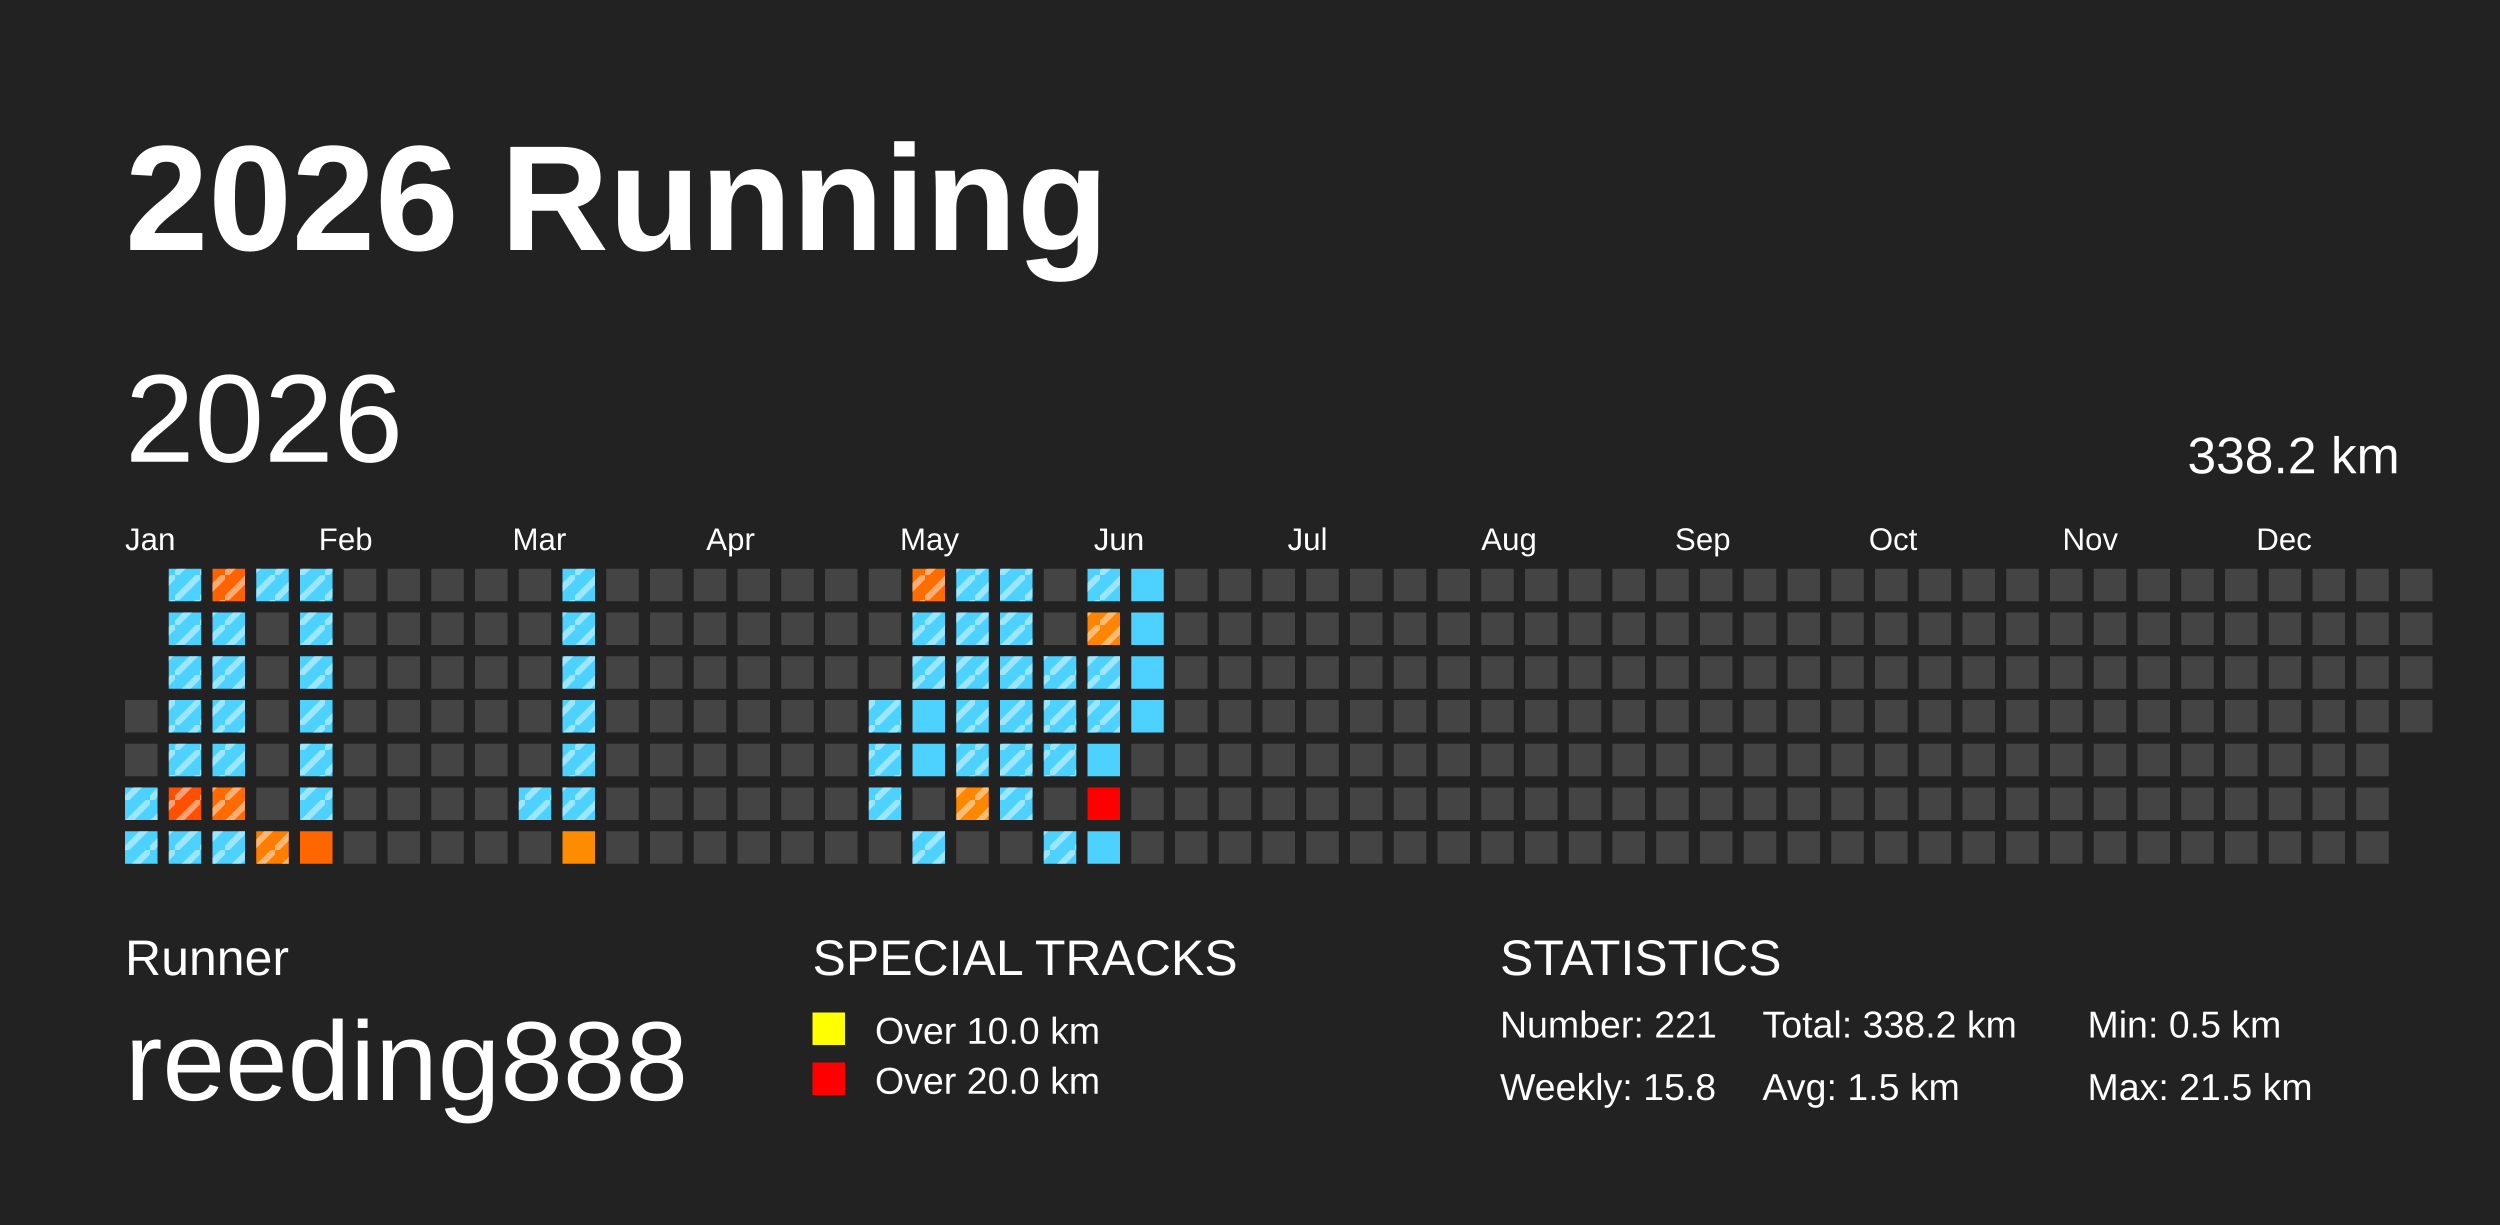
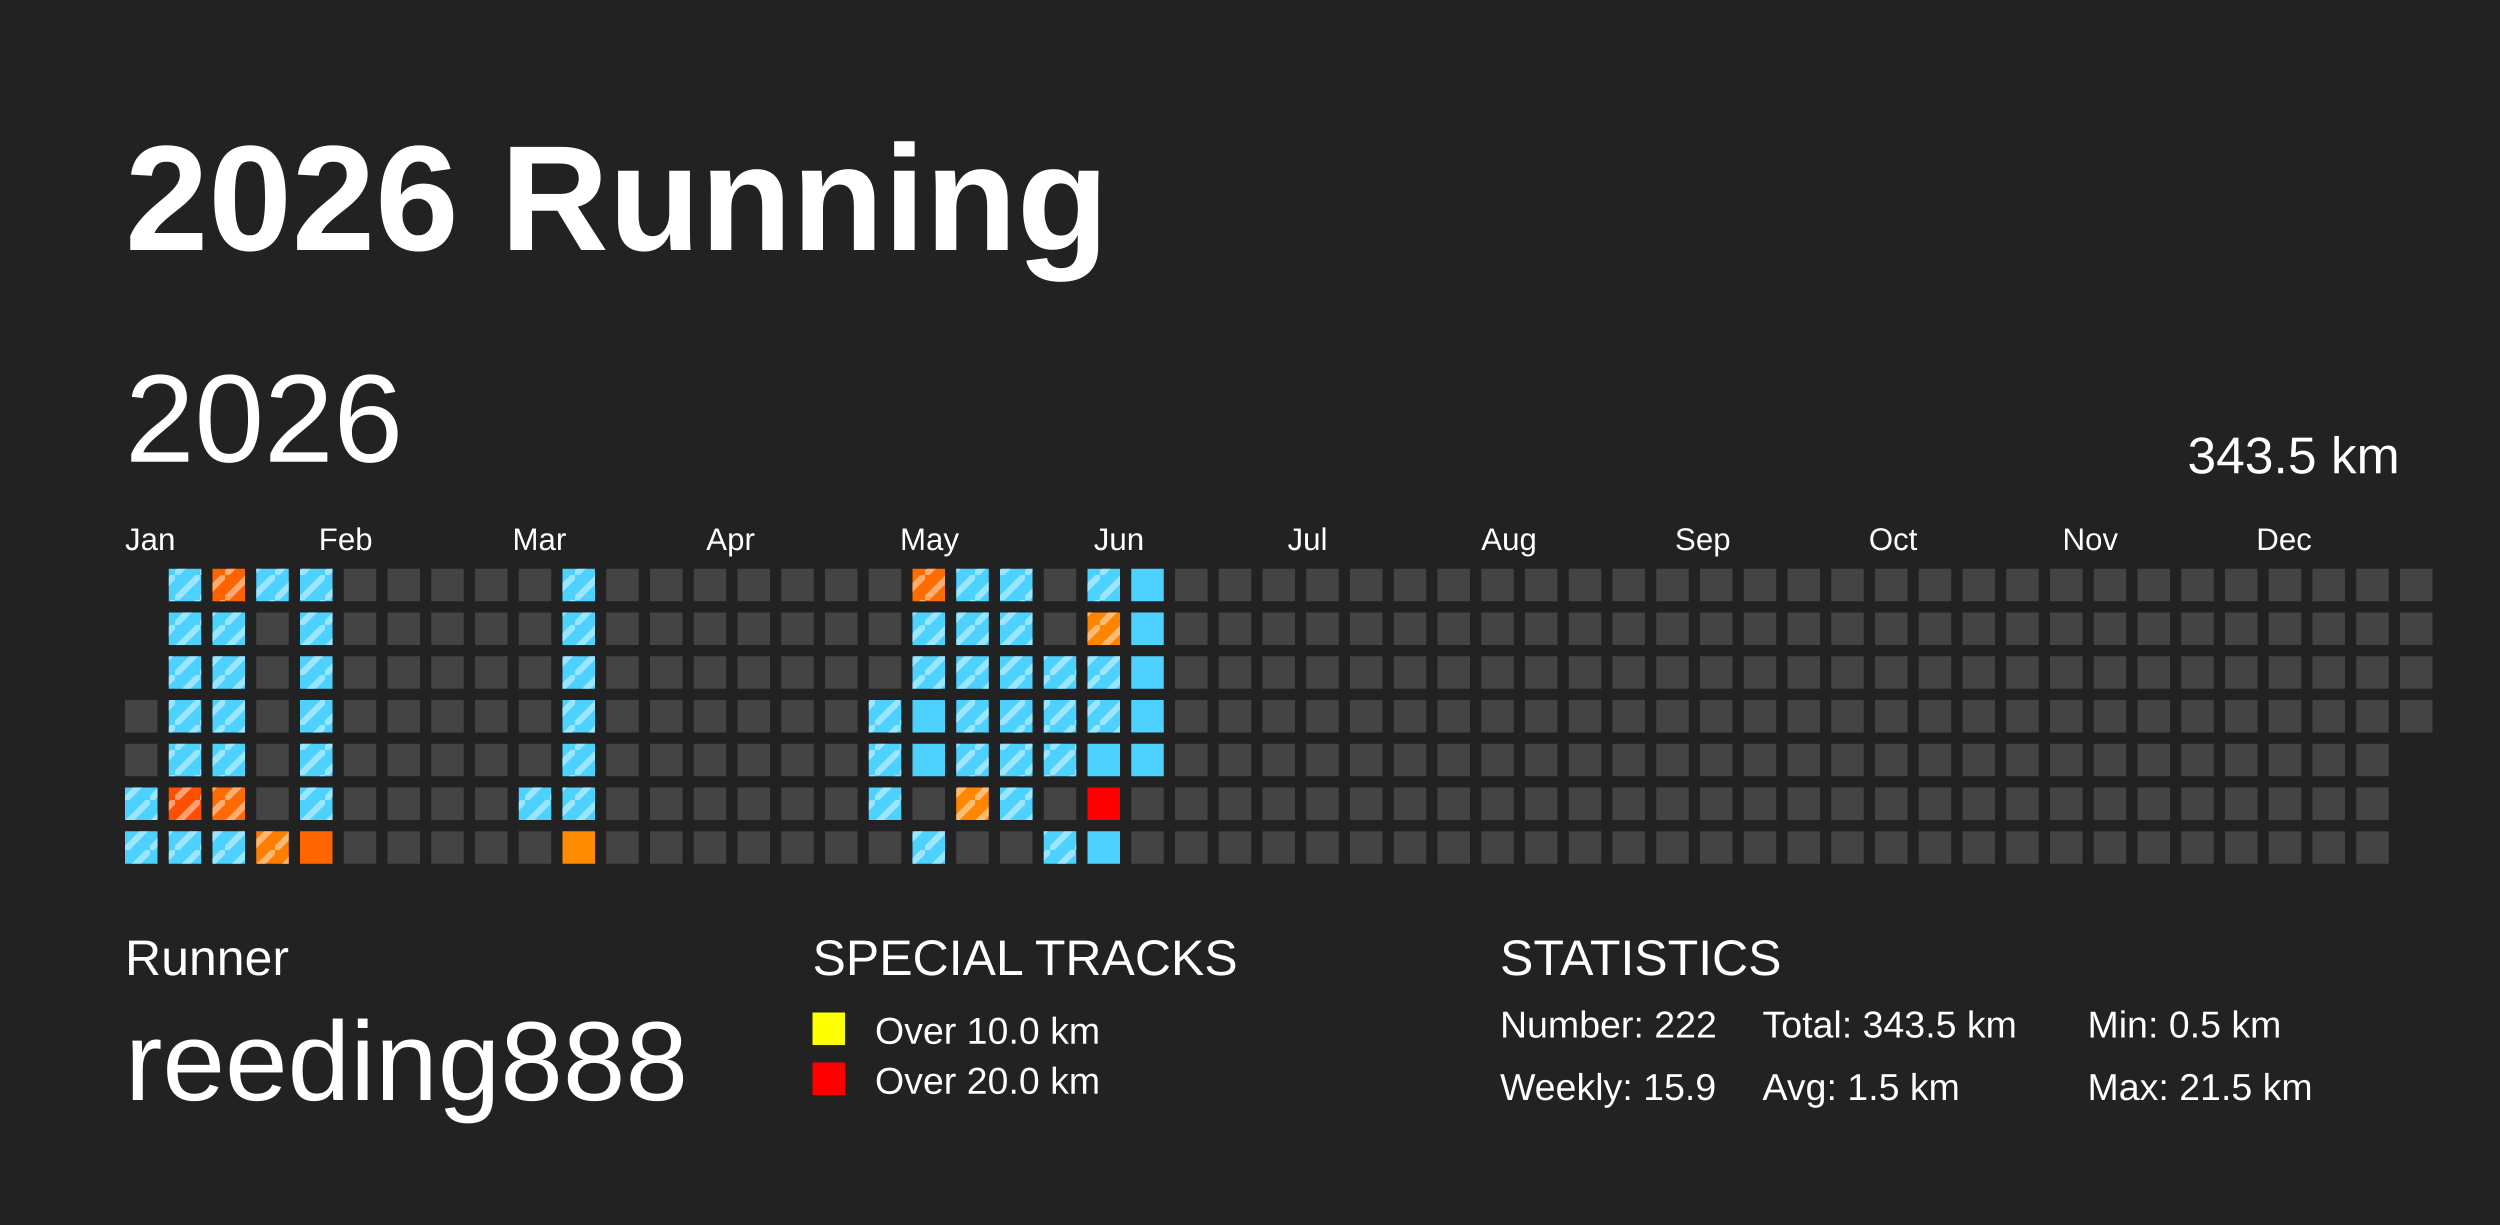
<svg xmlns="http://www.w3.org/2000/svg" baseProfile="full" height="98mm" version="1.1" viewBox="0,0,200,98" width="200mm">
  <defs>
    <pattern height="2" id="indoor-stripe" patternUnits="userSpaceOnUse" width="2">
      <line stroke="white" stroke-opacity="0.45" stroke-width="0.5" x1="0" x2="2" y1="2" y2="0" />
    </pattern>
  </defs>
  <rect fill="#222222" height="98" width="200" x="0" y="0" />
  <text fill="#FFFFFF" style="font-size:12px; font-family:Arial; font-weight:bold;" x="10" y="20">2026 Running</text>
  <text fill="#FFFFFF" style="font-size:4px; font-family:Arial" x="10" y="78">Runner</text>
  <text fill="#FFFFFF" style="font-size:9px; font-family:Arial" x="10" y="88">reeding888</text>
  <text fill="#FFFFFF" style="font-size:4px; font-family:Arial" x="65" y="78">SPECIAL TRACKS</text>
  <rect fill="yellow" height="2.6" width="2.6" x="65" y="81" />
  <text fill="#FFFFFF" style="font-size:3px; font-family:Arial" x="70" y="83.5">Over 10.0 km</text>
  <rect fill="red" height="2.6" width="2.6" x="65" y="85" />
  <text fill="#FFFFFF" style="font-size:3px; font-family:Arial" x="70" y="87.5">Over 20.0 km</text>
  <text fill="#FFFFFF" style="font-size:4px; font-family:Arial" x="120" y="78">STATISTICS</text>
-   <text fill="#FFFFFF" style="font-size:3px; font-family:Arial" x="120" y="83">Number: 221</text>
-   <text fill="#FFFFFF" style="font-size:3px; font-family:Arial" x="120" y="88">Weekly: 15.8</text>
-   <text fill="#FFFFFF" style="font-size:3px; font-family:Arial" x="141" y="83">Total: 338.2 km</text>
+   <text fill="#FFFFFF" style="font-size:3px; font-family:Arial" x="120" y="83">Number: 222</text>
+   <text fill="#FFFFFF" style="font-size:3px; font-family:Arial" x="120" y="88">Weekly: 15.9</text>
+   <text fill="#FFFFFF" style="font-size:3px; font-family:Arial" x="141" y="83">Total: 343.5 km</text>
  <text fill="#FFFFFF" style="font-size:3px; font-family:Arial" x="141" y="88">Avg: 1.5 km</text>
  <text fill="#FFFFFF" style="font-size:3px; font-family:Arial" x="167" y="83">Min: 0.5 km</text>
  <text fill="#FFFFFF" style="font-size:3px; font-family:Arial" x="167" y="88">Max: 21.5 km</text>
  <text dominant-baseline="hanging" fill="#FFFFFF" style="font-size:10.0px; font-family:Arial;" x="10" y="30">2026</text>
-   <text dominant-baseline="hanging" fill="#FFFFFF" style="font-size:4.125px; font-family:Arial;" x="175" y="35">338.2 km</text>
+   <text dominant-baseline="hanging" fill="#FFFFFF" style="font-size:4.125px; font-family:Arial;" x="175" y="35">343.5 km</text>
  <text fill="#FFFFFF" style="font-size:2.5px; font-family:Arial" x="10.0" y="44">Jan</text>
  <text fill="#FFFFFF" style="font-size:2.5px; font-family:Arial" x="25.5" y="44">Feb</text>
  <text fill="#FFFFFF" style="font-size:2.5px; font-family:Arial" x="41.0" y="44">Mar</text>
  <text fill="#FFFFFF" style="font-size:2.5px; font-family:Arial" x="56.5" y="44">Apr</text>
  <text fill="#FFFFFF" style="font-size:2.5px; font-family:Arial" x="72.0" y="44">May</text>
  <text fill="#FFFFFF" style="font-size:2.5px; font-family:Arial" x="87.5" y="44">Jun</text>
  <text fill="#FFFFFF" style="font-size:2.5px; font-family:Arial" x="103.0" y="44">Jul</text>
  <text fill="#FFFFFF" style="font-size:2.5px; font-family:Arial" x="118.5" y="44">Aug</text>
  <text fill="#FFFFFF" style="font-size:2.5px; font-family:Arial" x="134.0" y="44">Sep</text>
  <text fill="#FFFFFF" style="font-size:2.5px; font-family:Arial" x="149.5" y="44">Oct</text>
  <text fill="#FFFFFF" style="font-size:2.5px; font-family:Arial" x="165.0" y="44">Nov</text>
  <text fill="#FFFFFF" style="font-size:2.5px; font-family:Arial" x="180.5" y="44">Dec</text>
  <rect fill="#444444" height="2.6" width="2.6" x="10.0" y="56.0" />
  <rect fill="#444444" height="2.6" width="2.6" x="10.0" y="59.5" />
  <rect fill="#4dd2ff" height="2.6" width="2.6" x="10.0" y="63.0" />
  <rect fill="url(#indoor-stripe)" height="2.6" style="pointer-events: none;" width="2.6" x="10.0" y="63.0" />
  <rect fill="#4dd2ff" height="2.6" width="2.6" x="10.0" y="66.5" />
  <rect fill="url(#indoor-stripe)" height="2.6" style="pointer-events: none;" width="2.6" x="10.0" y="66.5" />
  <rect fill="#4dd2ff" height="2.6" width="2.6" x="13.5" y="45.5" />
  <rect fill="url(#indoor-stripe)" height="2.6" style="pointer-events: none;" width="2.6" x="13.5" y="45.5" />
  <rect fill="#4dd2ff" height="2.6" width="2.6" x="13.5" y="49.0" />
  <rect fill="url(#indoor-stripe)" height="2.6" style="pointer-events: none;" width="2.6" x="13.5" y="49.0" />
  <rect fill="#4dd2ff" height="2.6" width="2.6" x="13.5" y="52.5" />
  <rect fill="url(#indoor-stripe)" height="2.6" style="pointer-events: none;" width="2.6" x="13.5" y="52.5" />
  <rect fill="#4dd2ff" height="2.6" width="2.6" x="13.5" y="56.0" />
  <rect fill="url(#indoor-stripe)" height="2.6" style="pointer-events: none;" width="2.6" x="13.5" y="56.0" />
  <rect fill="#4dd2ff" height="2.6" width="2.6" x="13.5" y="59.5" />
  <rect fill="url(#indoor-stripe)" height="2.6" style="pointer-events: none;" width="2.6" x="13.5" y="59.5" />
  <rect fill="#ff5000" height="2.6" width="2.6" x="13.5" y="63.0" />
  <rect fill="url(#indoor-stripe)" height="2.6" style="pointer-events: none;" width="2.6" x="13.5" y="63.0" />
  <rect fill="#4dd2ff" height="2.6" width="2.6" x="13.5" y="66.5" />
  <rect fill="url(#indoor-stripe)" height="2.6" style="pointer-events: none;" width="2.6" x="13.5" y="66.5" />
  <rect fill="#ff6300" height="2.6" width="2.6" x="17.0" y="45.5" />
  <rect fill="url(#indoor-stripe)" height="2.6" style="pointer-events: none;" width="2.6" x="17.0" y="45.5" />
  <rect fill="#4dd2ff" height="2.6" width="2.6" x="17.0" y="49.0" />
  <rect fill="url(#indoor-stripe)" height="2.6" style="pointer-events: none;" width="2.6" x="17.0" y="49.0" />
  <rect fill="#4dd2ff" height="2.6" width="2.6" x="17.0" y="52.5" />
  <rect fill="url(#indoor-stripe)" height="2.6" style="pointer-events: none;" width="2.6" x="17.0" y="52.5" />
  <rect fill="#4dd2ff" height="2.6" width="2.6" x="17.0" y="56.0" />
  <rect fill="url(#indoor-stripe)" height="2.6" style="pointer-events: none;" width="2.6" x="17.0" y="56.0" />
  <rect fill="#4dd2ff" height="2.6" width="2.6" x="17.0" y="59.5" />
  <rect fill="url(#indoor-stripe)" height="2.6" style="pointer-events: none;" width="2.6" x="17.0" y="59.5" />
  <rect fill="#ff6b00" height="2.6" width="2.6" x="17.0" y="63.0" />
  <rect fill="url(#indoor-stripe)" height="2.6" style="pointer-events: none;" width="2.6" x="17.0" y="63.0" />
  <rect fill="#4dd2ff" height="2.6" width="2.6" x="17.0" y="66.5" />
  <rect fill="url(#indoor-stripe)" height="2.6" style="pointer-events: none;" width="2.6" x="17.0" y="66.5" />
  <rect fill="#4dd2ff" height="2.6" width="2.6" x="20.5" y="45.5" />
  <rect fill="url(#indoor-stripe)" height="2.6" style="pointer-events: none;" width="2.6" x="20.5" y="45.5" />
  <rect fill="#444444" height="2.6" width="2.6" x="20.5" y="49.0" />
  <rect fill="#444444" height="2.6" width="2.6" x="20.5" y="52.5" />
  <rect fill="#444444" height="2.6" width="2.6" x="20.5" y="56.0" />
  <rect fill="#444444" height="2.6" width="2.6" x="20.5" y="59.5" />
  <rect fill="#444444" height="2.6" width="2.6" x="20.5" y="63.0" />
  <rect fill="#ff7e00" height="2.6" width="2.6" x="20.5" y="66.5" />
  <rect fill="url(#indoor-stripe)" height="2.6" style="pointer-events: none;" width="2.6" x="20.5" y="66.5" />
  <rect fill="#4dd2ff" height="2.6" width="2.6" x="24.0" y="45.5" />
  <rect fill="url(#indoor-stripe)" height="2.6" style="pointer-events: none;" width="2.6" x="24.0" y="45.5" />
  <rect fill="#4dd2ff" height="2.6" width="2.6" x="24.0" y="49.0" />
  <rect fill="url(#indoor-stripe)" height="2.6" style="pointer-events: none;" width="2.6" x="24.0" y="49.0" />
  <rect fill="#4dd2ff" height="2.6" width="2.6" x="24.0" y="52.5" />
  <rect fill="url(#indoor-stripe)" height="2.6" style="pointer-events: none;" width="2.6" x="24.0" y="52.5" />
  <rect fill="#4dd2ff" height="2.6" width="2.6" x="24.0" y="56.0" />
  <rect fill="url(#indoor-stripe)" height="2.6" style="pointer-events: none;" width="2.6" x="24.0" y="56.0" />
  <rect fill="#4dd2ff" height="2.6" width="2.6" x="24.0" y="59.5" />
  <rect fill="url(#indoor-stripe)" height="2.6" style="pointer-events: none;" width="2.6" x="24.0" y="59.5" />
  <rect fill="#4dd2ff" height="2.6" width="2.6" x="24.0" y="63.0" />
  <rect fill="url(#indoor-stripe)" height="2.6" style="pointer-events: none;" width="2.6" x="24.0" y="63.0" />
  <rect fill="#ff6600" height="2.6" width="2.6" x="24.0" y="66.5" />
  <rect fill="#444444" height="2.6" width="2.6" x="27.5" y="45.5" />
  <rect fill="#444444" height="2.6" width="2.6" x="27.5" y="49.0" />
  <rect fill="#444444" height="2.6" width="2.6" x="27.5" y="52.5" />
  <rect fill="#444444" height="2.6" width="2.6" x="27.5" y="56.0" />
  <rect fill="#444444" height="2.6" width="2.6" x="27.5" y="59.5" />
  <rect fill="#444444" height="2.6" width="2.6" x="27.5" y="63.0" />
  <rect fill="#444444" height="2.6" width="2.6" x="27.5" y="66.5" />
  <rect fill="#444444" height="2.6" width="2.6" x="31.0" y="45.5" />
  <rect fill="#444444" height="2.6" width="2.6" x="31.0" y="49.0" />
  <rect fill="#444444" height="2.6" width="2.6" x="31.0" y="52.5" />
  <rect fill="#444444" height="2.6" width="2.6" x="31.0" y="56.0" />
  <rect fill="#444444" height="2.6" width="2.6" x="31.0" y="59.5" />
  <rect fill="#444444" height="2.6" width="2.6" x="31.0" y="63.0" />
  <rect fill="#444444" height="2.6" width="2.6" x="31.0" y="66.5" />
  <rect fill="#444444" height="2.6" width="2.6" x="34.5" y="45.5" />
  <rect fill="#444444" height="2.6" width="2.6" x="34.5" y="49.0" />
  <rect fill="#444444" height="2.6" width="2.6" x="34.5" y="52.5" />
  <rect fill="#444444" height="2.6" width="2.6" x="34.5" y="56.0" />
  <rect fill="#444444" height="2.6" width="2.6" x="34.5" y="59.5" />
  <rect fill="#444444" height="2.6" width="2.6" x="34.5" y="63.0" />
  <rect fill="#444444" height="2.6" width="2.6" x="34.5" y="66.5" />
  <rect fill="#444444" height="2.6" width="2.6" x="38.0" y="45.5" />
  <rect fill="#444444" height="2.6" width="2.6" x="38.0" y="49.0" />
  <rect fill="#444444" height="2.6" width="2.6" x="38.0" y="52.5" />
  <rect fill="#444444" height="2.6" width="2.6" x="38.0" y="56.0" />
  <rect fill="#444444" height="2.6" width="2.6" x="38.0" y="59.5" />
  <rect fill="#444444" height="2.6" width="2.6" x="38.0" y="63.0" />
  <rect fill="#444444" height="2.6" width="2.6" x="38.0" y="66.5" />
  <rect fill="#444444" height="2.6" width="2.6" x="41.5" y="45.5" />
  <rect fill="#444444" height="2.6" width="2.6" x="41.5" y="49.0" />
  <rect fill="#444444" height="2.6" width="2.6" x="41.5" y="52.5" />
  <rect fill="#444444" height="2.6" width="2.6" x="41.5" y="56.0" />
  <rect fill="#444444" height="2.6" width="2.6" x="41.5" y="59.5" />
  <rect fill="#4dd2ff" height="2.6" width="2.6" x="41.5" y="63.0" />
  <rect fill="url(#indoor-stripe)" height="2.6" style="pointer-events: none;" width="2.6" x="41.5" y="63.0" />
  <rect fill="#444444" height="2.6" width="2.6" x="41.5" y="66.5" />
  <rect fill="#4dd2ff" height="2.6" width="2.6" x="45.0" y="45.5" />
  <rect fill="url(#indoor-stripe)" height="2.6" style="pointer-events: none;" width="2.6" x="45.0" y="45.5" />
  <rect fill="#4dd2ff" height="2.6" width="2.6" x="45.0" y="49.0" />
  <rect fill="url(#indoor-stripe)" height="2.6" style="pointer-events: none;" width="2.6" x="45.0" y="49.0" />
  <rect fill="#4dd2ff" height="2.6" width="2.6" x="45.0" y="52.5" />
  <rect fill="url(#indoor-stripe)" height="2.6" style="pointer-events: none;" width="2.6" x="45.0" y="52.5" />
  <rect fill="#4dd2ff" height="2.6" width="2.6" x="45.0" y="56.0" />
  <rect fill="url(#indoor-stripe)" height="2.6" style="pointer-events: none;" width="2.6" x="45.0" y="56.0" />
  <rect fill="#4dd2ff" height="2.6" width="2.6" x="45.0" y="59.5" />
  <rect fill="url(#indoor-stripe)" height="2.6" style="pointer-events: none;" width="2.6" x="45.0" y="59.5" />
  <rect fill="#4dd2ff" height="2.6" width="2.6" x="45.0" y="63.0" />
  <rect fill="url(#indoor-stripe)" height="2.6" style="pointer-events: none;" width="2.6" x="45.0" y="63.0" />
  <rect fill="#ff8b00" height="2.6" width="2.6" x="45.0" y="66.5" />
  <rect fill="#444444" height="2.6" width="2.6" x="48.5" y="45.5" />
  <rect fill="#444444" height="2.6" width="2.6" x="48.5" y="49.0" />
  <rect fill="#444444" height="2.6" width="2.6" x="48.5" y="52.5" />
  <rect fill="#444444" height="2.6" width="2.6" x="48.5" y="56.0" />
  <rect fill="#444444" height="2.6" width="2.6" x="48.5" y="59.5" />
  <rect fill="#444444" height="2.6" width="2.6" x="48.5" y="63.0" />
  <rect fill="#444444" height="2.6" width="2.6" x="48.5" y="66.5" />
  <rect fill="#444444" height="2.6" width="2.6" x="52.0" y="45.5" />
  <rect fill="#444444" height="2.6" width="2.6" x="52.0" y="49.0" />
  <rect fill="#444444" height="2.6" width="2.6" x="52.0" y="52.5" />
  <rect fill="#444444" height="2.6" width="2.6" x="52.0" y="56.0" />
  <rect fill="#444444" height="2.6" width="2.6" x="52.0" y="59.5" />
  <rect fill="#444444" height="2.6" width="2.6" x="52.0" y="63.0" />
  <rect fill="#444444" height="2.6" width="2.6" x="52.0" y="66.5" />
  <rect fill="#444444" height="2.6" width="2.6" x="55.5" y="45.5" />
  <rect fill="#444444" height="2.6" width="2.6" x="55.5" y="49.0" />
  <rect fill="#444444" height="2.6" width="2.6" x="55.5" y="52.5" />
  <rect fill="#444444" height="2.6" width="2.6" x="55.5" y="56.0" />
  <rect fill="#444444" height="2.6" width="2.6" x="55.5" y="59.5" />
  <rect fill="#444444" height="2.6" width="2.6" x="55.5" y="63.0" />
  <rect fill="#444444" height="2.6" width="2.6" x="55.5" y="66.5" />
  <rect fill="#444444" height="2.6" width="2.6" x="59.0" y="45.5" />
  <rect fill="#444444" height="2.6" width="2.6" x="59.0" y="49.0" />
  <rect fill="#444444" height="2.6" width="2.6" x="59.0" y="52.5" />
  <rect fill="#444444" height="2.6" width="2.6" x="59.0" y="56.0" />
  <rect fill="#444444" height="2.6" width="2.6" x="59.0" y="59.5" />
  <rect fill="#444444" height="2.6" width="2.6" x="59.0" y="63.0" />
  <rect fill="#444444" height="2.6" width="2.6" x="59.0" y="66.5" />
  <rect fill="#444444" height="2.6" width="2.6" x="62.5" y="45.5" />
  <rect fill="#444444" height="2.6" width="2.6" x="62.5" y="49.0" />
  <rect fill="#444444" height="2.6" width="2.6" x="62.5" y="52.5" />
  <rect fill="#444444" height="2.6" width="2.6" x="62.5" y="56.0" />
  <rect fill="#444444" height="2.6" width="2.6" x="62.5" y="59.5" />
  <rect fill="#444444" height="2.6" width="2.6" x="62.5" y="63.0" />
  <rect fill="#444444" height="2.6" width="2.6" x="62.5" y="66.5" />
  <rect fill="#444444" height="2.6" width="2.6" x="66.0" y="45.5" />
  <rect fill="#444444" height="2.6" width="2.6" x="66.0" y="49.0" />
  <rect fill="#444444" height="2.6" width="2.6" x="66.0" y="52.5" />
  <rect fill="#444444" height="2.6" width="2.6" x="66.0" y="56.0" />
  <rect fill="#444444" height="2.6" width="2.6" x="66.0" y="59.5" />
  <rect fill="#444444" height="2.6" width="2.6" x="66.0" y="63.0" />
  <rect fill="#444444" height="2.6" width="2.6" x="66.0" y="66.5" />
  <rect fill="#444444" height="2.6" width="2.6" x="69.5" y="45.5" />
  <rect fill="#444444" height="2.6" width="2.6" x="69.5" y="49.0" />
  <rect fill="#444444" height="2.6" width="2.6" x="69.5" y="52.5" />
  <rect fill="#4dd2ff" height="2.6" width="2.6" x="69.5" y="56.0" />
  <rect fill="url(#indoor-stripe)" height="2.6" style="pointer-events: none;" width="2.6" x="69.5" y="56.0" />
  <rect fill="#4dd2ff" height="2.6" width="2.6" x="69.5" y="59.5" />
  <rect fill="url(#indoor-stripe)" height="2.6" style="pointer-events: none;" width="2.6" x="69.5" y="59.5" />
  <rect fill="#4dd2ff" height="2.6" width="2.6" x="69.5" y="63.0" />
  <rect fill="url(#indoor-stripe)" height="2.6" style="pointer-events: none;" width="2.6" x="69.5" y="63.0" />
  <rect fill="#444444" height="2.6" width="2.6" x="69.5" y="66.5" />
  <rect fill="#ff6c00" height="2.6" width="2.6" x="73.0" y="45.5" />
  <rect fill="url(#indoor-stripe)" height="2.6" style="pointer-events: none;" width="2.6" x="73.0" y="45.5" />
  <rect fill="#4dd2ff" height="2.6" width="2.6" x="73.0" y="49.0" />
  <rect fill="url(#indoor-stripe)" height="2.6" style="pointer-events: none;" width="2.6" x="73.0" y="49.0" />
  <rect fill="#4dd2ff" height="2.6" width="2.6" x="73.0" y="52.5" />
  <rect fill="url(#indoor-stripe)" height="2.6" style="pointer-events: none;" width="2.6" x="73.0" y="52.5" />
  <rect fill="#4dd2ff" height="2.6" width="2.6" x="73.0" y="56.0" />
  <rect fill="#4dd2ff" height="2.6" width="2.6" x="73.0" y="59.5" />
  <rect fill="#444444" height="2.6" width="2.6" x="73.0" y="63.0" />
  <rect fill="#4dd2ff" height="2.6" width="2.6" x="73.0" y="66.5" />
  <rect fill="url(#indoor-stripe)" height="2.6" style="pointer-events: none;" width="2.6" x="73.0" y="66.5" />
  <rect fill="#4dd2ff" height="2.6" width="2.6" x="76.5" y="45.5" />
  <rect fill="url(#indoor-stripe)" height="2.6" style="pointer-events: none;" width="2.6" x="76.5" y="45.5" />
  <rect fill="#4dd2ff" height="2.6" width="2.6" x="76.5" y="49.0" />
  <rect fill="url(#indoor-stripe)" height="2.6" style="pointer-events: none;" width="2.6" x="76.5" y="49.0" />
  <rect fill="#4dd2ff" height="2.6" width="2.6" x="76.5" y="52.5" />
  <rect fill="url(#indoor-stripe)" height="2.6" style="pointer-events: none;" width="2.6" x="76.5" y="52.5" />
  <rect fill="#4dd2ff" height="2.6" width="2.6" x="76.5" y="56.0" />
  <rect fill="url(#indoor-stripe)" height="2.6" style="pointer-events: none;" width="2.6" x="76.5" y="56.0" />
  <rect fill="#4dd2ff" height="2.6" width="2.6" x="76.5" y="59.5" />
  <rect fill="url(#indoor-stripe)" height="2.6" style="pointer-events: none;" width="2.6" x="76.5" y="59.5" />
  <rect fill="#ff8700" height="2.6" width="2.6" x="76.5" y="63.0" />
  <rect fill="url(#indoor-stripe)" height="2.6" style="pointer-events: none;" width="2.6" x="76.5" y="63.0" />
  <rect fill="#444444" height="2.6" width="2.6" x="76.5" y="66.5" />
  <rect fill="#4dd2ff" height="2.6" width="2.6" x="80.0" y="45.5" />
  <rect fill="url(#indoor-stripe)" height="2.6" style="pointer-events: none;" width="2.6" x="80.0" y="45.5" />
  <rect fill="#4dd2ff" height="2.6" width="2.6" x="80.0" y="49.0" />
  <rect fill="url(#indoor-stripe)" height="2.6" style="pointer-events: none;" width="2.6" x="80.0" y="49.0" />
  <rect fill="#4dd2ff" height="2.6" width="2.6" x="80.0" y="52.5" />
  <rect fill="url(#indoor-stripe)" height="2.6" style="pointer-events: none;" width="2.6" x="80.0" y="52.5" />
  <rect fill="#4dd2ff" height="2.6" width="2.6" x="80.0" y="56.0" />
  <rect fill="url(#indoor-stripe)" height="2.6" style="pointer-events: none;" width="2.6" x="80.0" y="56.0" />
  <rect fill="#4dd2ff" height="2.6" width="2.6" x="80.0" y="59.5" />
  <rect fill="url(#indoor-stripe)" height="2.6" style="pointer-events: none;" width="2.6" x="80.0" y="59.5" />
  <rect fill="#4dd2ff" height="2.6" width="2.6" x="80.0" y="63.0" />
  <rect fill="url(#indoor-stripe)" height="2.6" style="pointer-events: none;" width="2.6" x="80.0" y="63.0" />
  <rect fill="#444444" height="2.6" width="2.6" x="80.0" y="66.5" />
  <rect fill="#444444" height="2.6" width="2.6" x="83.5" y="45.5" />
  <rect fill="#444444" height="2.6" width="2.6" x="83.5" y="49.0" />
  <rect fill="#4dd2ff" height="2.6" width="2.6" x="83.5" y="52.5" />
  <rect fill="url(#indoor-stripe)" height="2.6" style="pointer-events: none;" width="2.6" x="83.5" y="52.5" />
  <rect fill="#4dd2ff" height="2.6" width="2.6" x="83.5" y="56.0" />
  <rect fill="url(#indoor-stripe)" height="2.6" style="pointer-events: none;" width="2.6" x="83.5" y="56.0" />
  <rect fill="#4dd2ff" height="2.6" width="2.6" x="83.5" y="59.5" />
  <rect fill="url(#indoor-stripe)" height="2.6" style="pointer-events: none;" width="2.6" x="83.5" y="59.5" />
  <rect fill="#444444" height="2.6" width="2.6" x="83.5" y="63.0" />
  <rect fill="#4dd2ff" height="2.6" width="2.6" x="83.5" y="66.5" />
  <rect fill="url(#indoor-stripe)" height="2.6" style="pointer-events: none;" width="2.6" x="83.5" y="66.5" />
  <rect fill="#4dd2ff" height="2.6" width="2.6" x="87.0" y="45.5" />
  <rect fill="url(#indoor-stripe)" height="2.6" style="pointer-events: none;" width="2.6" x="87.0" y="45.5" />
  <rect fill="#ff8400" height="2.6" width="2.6" x="87.0" y="49.0" />
  <rect fill="url(#indoor-stripe)" height="2.6" style="pointer-events: none;" width="2.6" x="87.0" y="49.0" />
  <rect fill="#4dd2ff" height="2.6" width="2.6" x="87.0" y="52.5" />
  <rect fill="url(#indoor-stripe)" height="2.6" style="pointer-events: none;" width="2.6" x="87.0" y="52.5" />
  <rect fill="#4dd2ff" height="2.6" width="2.6" x="87.0" y="56.0" />
  <rect fill="url(#indoor-stripe)" height="2.6" style="pointer-events: none;" width="2.6" x="87.0" y="56.0" />
  <rect fill="#4dd2ff" height="2.6" width="2.6" x="87.0" y="59.5" />
  <rect fill="red" height="2.6" width="2.6" x="87.0" y="63.0" />
  <rect fill="#4dd2ff" height="2.6" width="2.6" x="87.0" y="66.5" />
  <rect fill="#4dd2ff" height="2.6" width="2.6" x="90.5" y="45.5" />
  <rect fill="#4dd2ff" height="2.6" width="2.6" x="90.5" y="49.0" />
  <rect fill="#4dd2ff" height="2.6" width="2.6" x="90.5" y="52.5" />
  <rect fill="#4dd2ff" height="2.6" width="2.6" x="90.5" y="56.0" />
-   <rect fill="#444444" height="2.6" width="2.6" x="90.5" y="59.5" />
+   <rect fill="#4dd2ff" height="2.6" width="2.6" x="90.5" y="59.5" />
  <rect fill="#444444" height="2.6" width="2.6" x="90.5" y="63.0" />
  <rect fill="#444444" height="2.6" width="2.6" x="90.5" y="66.5" />
  <rect fill="#444444" height="2.6" width="2.6" x="94.0" y="45.5" />
  <rect fill="#444444" height="2.6" width="2.6" x="94.0" y="49.0" />
  <rect fill="#444444" height="2.6" width="2.6" x="94.0" y="52.5" />
  <rect fill="#444444" height="2.6" width="2.6" x="94.0" y="56.0" />
  <rect fill="#444444" height="2.6" width="2.6" x="94.0" y="59.5" />
  <rect fill="#444444" height="2.6" width="2.6" x="94.0" y="63.0" />
  <rect fill="#444444" height="2.6" width="2.6" x="94.0" y="66.5" />
  <rect fill="#444444" height="2.6" width="2.6" x="97.5" y="45.5" />
  <rect fill="#444444" height="2.6" width="2.6" x="97.5" y="49.0" />
  <rect fill="#444444" height="2.6" width="2.6" x="97.5" y="52.5" />
  <rect fill="#444444" height="2.6" width="2.6" x="97.5" y="56.0" />
  <rect fill="#444444" height="2.6" width="2.6" x="97.5" y="59.5" />
  <rect fill="#444444" height="2.6" width="2.6" x="97.5" y="63.0" />
  <rect fill="#444444" height="2.6" width="2.6" x="97.5" y="66.5" />
  <rect fill="#444444" height="2.6" width="2.6" x="101.0" y="45.5" />
  <rect fill="#444444" height="2.6" width="2.6" x="101.0" y="49.0" />
  <rect fill="#444444" height="2.6" width="2.6" x="101.0" y="52.5" />
  <rect fill="#444444" height="2.6" width="2.6" x="101.0" y="56.0" />
  <rect fill="#444444" height="2.6" width="2.6" x="101.0" y="59.5" />
  <rect fill="#444444" height="2.6" width="2.6" x="101.0" y="63.0" />
  <rect fill="#444444" height="2.6" width="2.6" x="101.0" y="66.5" />
  <rect fill="#444444" height="2.6" width="2.6" x="104.5" y="45.5" />
  <rect fill="#444444" height="2.6" width="2.6" x="104.5" y="49.0" />
  <rect fill="#444444" height="2.6" width="2.6" x="104.5" y="52.5" />
  <rect fill="#444444" height="2.6" width="2.6" x="104.5" y="56.0" />
  <rect fill="#444444" height="2.6" width="2.6" x="104.5" y="59.5" />
  <rect fill="#444444" height="2.6" width="2.6" x="104.5" y="63.0" />
  <rect fill="#444444" height="2.6" width="2.6" x="104.5" y="66.5" />
  <rect fill="#444444" height="2.6" width="2.6" x="108.0" y="45.5" />
  <rect fill="#444444" height="2.6" width="2.6" x="108.0" y="49.0" />
  <rect fill="#444444" height="2.6" width="2.6" x="108.0" y="52.5" />
  <rect fill="#444444" height="2.6" width="2.6" x="108.0" y="56.0" />
  <rect fill="#444444" height="2.6" width="2.6" x="108.0" y="59.5" />
  <rect fill="#444444" height="2.6" width="2.6" x="108.0" y="63.0" />
  <rect fill="#444444" height="2.6" width="2.6" x="108.0" y="66.5" />
  <rect fill="#444444" height="2.6" width="2.6" x="111.5" y="45.5" />
  <rect fill="#444444" height="2.6" width="2.6" x="111.5" y="49.0" />
  <rect fill="#444444" height="2.6" width="2.6" x="111.5" y="52.5" />
  <rect fill="#444444" height="2.6" width="2.6" x="111.5" y="56.0" />
  <rect fill="#444444" height="2.6" width="2.6" x="111.5" y="59.5" />
  <rect fill="#444444" height="2.6" width="2.6" x="111.5" y="63.0" />
  <rect fill="#444444" height="2.6" width="2.6" x="111.5" y="66.5" />
  <rect fill="#444444" height="2.6" width="2.6" x="115.0" y="45.5" />
  <rect fill="#444444" height="2.6" width="2.6" x="115.0" y="49.0" />
  <rect fill="#444444" height="2.6" width="2.6" x="115.0" y="52.5" />
  <rect fill="#444444" height="2.6" width="2.6" x="115.0" y="56.0" />
  <rect fill="#444444" height="2.6" width="2.6" x="115.0" y="59.5" />
  <rect fill="#444444" height="2.6" width="2.6" x="115.0" y="63.0" />
  <rect fill="#444444" height="2.6" width="2.6" x="115.0" y="66.5" />
  <rect fill="#444444" height="2.6" width="2.6" x="118.5" y="45.5" />
  <rect fill="#444444" height="2.6" width="2.6" x="118.5" y="49.0" />
  <rect fill="#444444" height="2.6" width="2.6" x="118.5" y="52.5" />
  <rect fill="#444444" height="2.6" width="2.6" x="118.5" y="56.0" />
  <rect fill="#444444" height="2.6" width="2.6" x="118.5" y="59.5" />
  <rect fill="#444444" height="2.6" width="2.6" x="118.5" y="63.0" />
  <rect fill="#444444" height="2.6" width="2.6" x="118.5" y="66.5" />
  <rect fill="#444444" height="2.6" width="2.6" x="122.0" y="45.5" />
  <rect fill="#444444" height="2.6" width="2.6" x="122.0" y="49.0" />
  <rect fill="#444444" height="2.6" width="2.6" x="122.0" y="52.5" />
  <rect fill="#444444" height="2.6" width="2.6" x="122.0" y="56.0" />
  <rect fill="#444444" height="2.6" width="2.6" x="122.0" y="59.5" />
  <rect fill="#444444" height="2.6" width="2.6" x="122.0" y="63.0" />
  <rect fill="#444444" height="2.6" width="2.6" x="122.0" y="66.5" />
  <rect fill="#444444" height="2.6" width="2.6" x="125.5" y="45.5" />
  <rect fill="#444444" height="2.6" width="2.6" x="125.5" y="49.0" />
  <rect fill="#444444" height="2.6" width="2.6" x="125.5" y="52.5" />
  <rect fill="#444444" height="2.6" width="2.6" x="125.5" y="56.0" />
  <rect fill="#444444" height="2.6" width="2.6" x="125.5" y="59.5" />
  <rect fill="#444444" height="2.6" width="2.6" x="125.5" y="63.0" />
  <rect fill="#444444" height="2.6" width="2.6" x="125.5" y="66.5" />
  <rect fill="#444444" height="2.6" width="2.6" x="129.0" y="45.5" />
  <rect fill="#444444" height="2.6" width="2.6" x="129.0" y="49.0" />
  <rect fill="#444444" height="2.6" width="2.6" x="129.0" y="52.5" />
  <rect fill="#444444" height="2.6" width="2.6" x="129.0" y="56.0" />
  <rect fill="#444444" height="2.6" width="2.6" x="129.0" y="59.5" />
  <rect fill="#444444" height="2.6" width="2.6" x="129.0" y="63.0" />
  <rect fill="#444444" height="2.6" width="2.6" x="129.0" y="66.5" />
  <rect fill="#444444" height="2.6" width="2.6" x="132.5" y="45.5" />
  <rect fill="#444444" height="2.6" width="2.6" x="132.5" y="49.0" />
  <rect fill="#444444" height="2.6" width="2.6" x="132.5" y="52.5" />
  <rect fill="#444444" height="2.6" width="2.6" x="132.5" y="56.0" />
  <rect fill="#444444" height="2.6" width="2.6" x="132.5" y="59.5" />
  <rect fill="#444444" height="2.6" width="2.6" x="132.5" y="63.0" />
  <rect fill="#444444" height="2.6" width="2.6" x="132.5" y="66.5" />
  <rect fill="#444444" height="2.6" width="2.6" x="136.0" y="45.5" />
  <rect fill="#444444" height="2.6" width="2.6" x="136.0" y="49.0" />
  <rect fill="#444444" height="2.6" width="2.6" x="136.0" y="52.5" />
  <rect fill="#444444" height="2.6" width="2.6" x="136.0" y="56.0" />
  <rect fill="#444444" height="2.6" width="2.6" x="136.0" y="59.5" />
  <rect fill="#444444" height="2.6" width="2.6" x="136.0" y="63.0" />
  <rect fill="#444444" height="2.6" width="2.6" x="136.0" y="66.5" />
  <rect fill="#444444" height="2.6" width="2.6" x="139.5" y="45.5" />
  <rect fill="#444444" height="2.6" width="2.6" x="139.5" y="49.0" />
  <rect fill="#444444" height="2.6" width="2.6" x="139.5" y="52.5" />
  <rect fill="#444444" height="2.6" width="2.6" x="139.5" y="56.0" />
  <rect fill="#444444" height="2.6" width="2.6" x="139.5" y="59.5" />
  <rect fill="#444444" height="2.6" width="2.6" x="139.5" y="63.0" />
  <rect fill="#444444" height="2.6" width="2.6" x="139.5" y="66.5" />
  <rect fill="#444444" height="2.6" width="2.6" x="143.0" y="45.5" />
  <rect fill="#444444" height="2.6" width="2.6" x="143.0" y="49.0" />
  <rect fill="#444444" height="2.6" width="2.6" x="143.0" y="52.5" />
  <rect fill="#444444" height="2.6" width="2.6" x="143.0" y="56.0" />
  <rect fill="#444444" height="2.6" width="2.6" x="143.0" y="59.5" />
  <rect fill="#444444" height="2.6" width="2.6" x="143.0" y="63.0" />
  <rect fill="#444444" height="2.6" width="2.6" x="143.0" y="66.5" />
  <rect fill="#444444" height="2.6" width="2.6" x="146.5" y="45.5" />
  <rect fill="#444444" height="2.6" width="2.6" x="146.5" y="49.0" />
  <rect fill="#444444" height="2.6" width="2.6" x="146.5" y="52.5" />
  <rect fill="#444444" height="2.6" width="2.6" x="146.5" y="56.0" />
  <rect fill="#444444" height="2.6" width="2.6" x="146.5" y="59.5" />
  <rect fill="#444444" height="2.6" width="2.6" x="146.5" y="63.0" />
  <rect fill="#444444" height="2.6" width="2.6" x="146.5" y="66.5" />
  <rect fill="#444444" height="2.6" width="2.6" x="150.0" y="45.5" />
  <rect fill="#444444" height="2.6" width="2.6" x="150.0" y="49.0" />
  <rect fill="#444444" height="2.6" width="2.6" x="150.0" y="52.5" />
  <rect fill="#444444" height="2.6" width="2.6" x="150.0" y="56.0" />
  <rect fill="#444444" height="2.6" width="2.6" x="150.0" y="59.5" />
  <rect fill="#444444" height="2.6" width="2.6" x="150.0" y="63.0" />
  <rect fill="#444444" height="2.6" width="2.6" x="150.0" y="66.5" />
  <rect fill="#444444" height="2.6" width="2.6" x="153.5" y="45.5" />
  <rect fill="#444444" height="2.6" width="2.6" x="153.5" y="49.0" />
  <rect fill="#444444" height="2.6" width="2.6" x="153.5" y="52.5" />
  <rect fill="#444444" height="2.6" width="2.6" x="153.5" y="56.0" />
  <rect fill="#444444" height="2.6" width="2.6" x="153.5" y="59.5" />
  <rect fill="#444444" height="2.6" width="2.6" x="153.5" y="63.0" />
  <rect fill="#444444" height="2.6" width="2.6" x="153.5" y="66.5" />
  <rect fill="#444444" height="2.6" width="2.6" x="157.0" y="45.5" />
  <rect fill="#444444" height="2.6" width="2.6" x="157.0" y="49.0" />
  <rect fill="#444444" height="2.6" width="2.6" x="157.0" y="52.5" />
  <rect fill="#444444" height="2.6" width="2.6" x="157.0" y="56.0" />
  <rect fill="#444444" height="2.6" width="2.6" x="157.0" y="59.5" />
  <rect fill="#444444" height="2.6" width="2.6" x="157.0" y="63.0" />
  <rect fill="#444444" height="2.6" width="2.6" x="157.0" y="66.5" />
  <rect fill="#444444" height="2.6" width="2.6" x="160.5" y="45.5" />
  <rect fill="#444444" height="2.6" width="2.6" x="160.5" y="49.0" />
  <rect fill="#444444" height="2.6" width="2.6" x="160.5" y="52.5" />
  <rect fill="#444444" height="2.6" width="2.6" x="160.5" y="56.0" />
  <rect fill="#444444" height="2.6" width="2.6" x="160.5" y="59.5" />
  <rect fill="#444444" height="2.6" width="2.6" x="160.5" y="63.0" />
  <rect fill="#444444" height="2.6" width="2.6" x="160.5" y="66.5" />
  <rect fill="#444444" height="2.6" width="2.6" x="164.0" y="45.5" />
  <rect fill="#444444" height="2.6" width="2.6" x="164.0" y="49.0" />
  <rect fill="#444444" height="2.6" width="2.6" x="164.0" y="52.5" />
  <rect fill="#444444" height="2.6" width="2.6" x="164.0" y="56.0" />
  <rect fill="#444444" height="2.6" width="2.6" x="164.0" y="59.5" />
  <rect fill="#444444" height="2.6" width="2.6" x="164.0" y="63.0" />
  <rect fill="#444444" height="2.6" width="2.6" x="164.0" y="66.5" />
  <rect fill="#444444" height="2.6" width="2.6" x="167.5" y="45.5" />
  <rect fill="#444444" height="2.6" width="2.6" x="167.5" y="49.0" />
  <rect fill="#444444" height="2.6" width="2.6" x="167.5" y="52.5" />
  <rect fill="#444444" height="2.6" width="2.6" x="167.5" y="56.0" />
  <rect fill="#444444" height="2.6" width="2.6" x="167.5" y="59.5" />
  <rect fill="#444444" height="2.6" width="2.6" x="167.5" y="63.0" />
  <rect fill="#444444" height="2.6" width="2.6" x="167.5" y="66.5" />
  <rect fill="#444444" height="2.6" width="2.6" x="171.0" y="45.5" />
  <rect fill="#444444" height="2.6" width="2.6" x="171.0" y="49.0" />
  <rect fill="#444444" height="2.6" width="2.6" x="171.0" y="52.5" />
  <rect fill="#444444" height="2.6" width="2.6" x="171.0" y="56.0" />
  <rect fill="#444444" height="2.6" width="2.6" x="171.0" y="59.5" />
  <rect fill="#444444" height="2.6" width="2.6" x="171.0" y="63.0" />
  <rect fill="#444444" height="2.6" width="2.6" x="171.0" y="66.5" />
  <rect fill="#444444" height="2.6" width="2.6" x="174.5" y="45.5" />
  <rect fill="#444444" height="2.6" width="2.6" x="174.5" y="49.0" />
  <rect fill="#444444" height="2.6" width="2.6" x="174.5" y="52.5" />
  <rect fill="#444444" height="2.6" width="2.6" x="174.5" y="56.0" />
  <rect fill="#444444" height="2.6" width="2.6" x="174.5" y="59.5" />
  <rect fill="#444444" height="2.6" width="2.6" x="174.5" y="63.0" />
  <rect fill="#444444" height="2.6" width="2.6" x="174.5" y="66.5" />
  <rect fill="#444444" height="2.6" width="2.6" x="178.0" y="45.5" />
  <rect fill="#444444" height="2.6" width="2.6" x="178.0" y="49.0" />
  <rect fill="#444444" height="2.6" width="2.6" x="178.0" y="52.5" />
  <rect fill="#444444" height="2.6" width="2.6" x="178.0" y="56.0" />
  <rect fill="#444444" height="2.6" width="2.6" x="178.0" y="59.5" />
  <rect fill="#444444" height="2.6" width="2.6" x="178.0" y="63.0" />
  <rect fill="#444444" height="2.6" width="2.6" x="178.0" y="66.5" />
  <rect fill="#444444" height="2.6" width="2.6" x="181.5" y="45.5" />
  <rect fill="#444444" height="2.6" width="2.6" x="181.5" y="49.0" />
  <rect fill="#444444" height="2.6" width="2.6" x="181.5" y="52.5" />
  <rect fill="#444444" height="2.6" width="2.6" x="181.5" y="56.0" />
  <rect fill="#444444" height="2.6" width="2.6" x="181.5" y="59.5" />
  <rect fill="#444444" height="2.6" width="2.6" x="181.5" y="63.0" />
  <rect fill="#444444" height="2.6" width="2.6" x="181.5" y="66.5" />
  <rect fill="#444444" height="2.6" width="2.6" x="185.0" y="45.5" />
  <rect fill="#444444" height="2.6" width="2.6" x="185.0" y="49.0" />
  <rect fill="#444444" height="2.6" width="2.6" x="185.0" y="52.5" />
  <rect fill="#444444" height="2.6" width="2.6" x="185.0" y="56.0" />
  <rect fill="#444444" height="2.6" width="2.6" x="185.0" y="59.5" />
  <rect fill="#444444" height="2.6" width="2.6" x="185.0" y="63.0" />
  <rect fill="#444444" height="2.6" width="2.6" x="185.0" y="66.5" />
  <rect fill="#444444" height="2.6" width="2.6" x="188.5" y="45.5" />
  <rect fill="#444444" height="2.6" width="2.6" x="188.5" y="49.0" />
  <rect fill="#444444" height="2.6" width="2.6" x="188.5" y="52.5" />
  <rect fill="#444444" height="2.6" width="2.6" x="188.5" y="56.0" />
  <rect fill="#444444" height="2.6" width="2.6" x="188.5" y="59.5" />
  <rect fill="#444444" height="2.6" width="2.6" x="188.5" y="63.0" />
  <rect fill="#444444" height="2.6" width="2.6" x="188.5" y="66.5" />
  <rect fill="#444444" height="2.6" width="2.6" x="192.0" y="45.5" />
  <rect fill="#444444" height="2.6" width="2.6" x="192.0" y="49.0" />
  <rect fill="#444444" height="2.6" width="2.6" x="192.0" y="52.5" />
  <rect fill="#444444" height="2.6" width="2.6" x="192.0" y="56.0" />
</svg>
